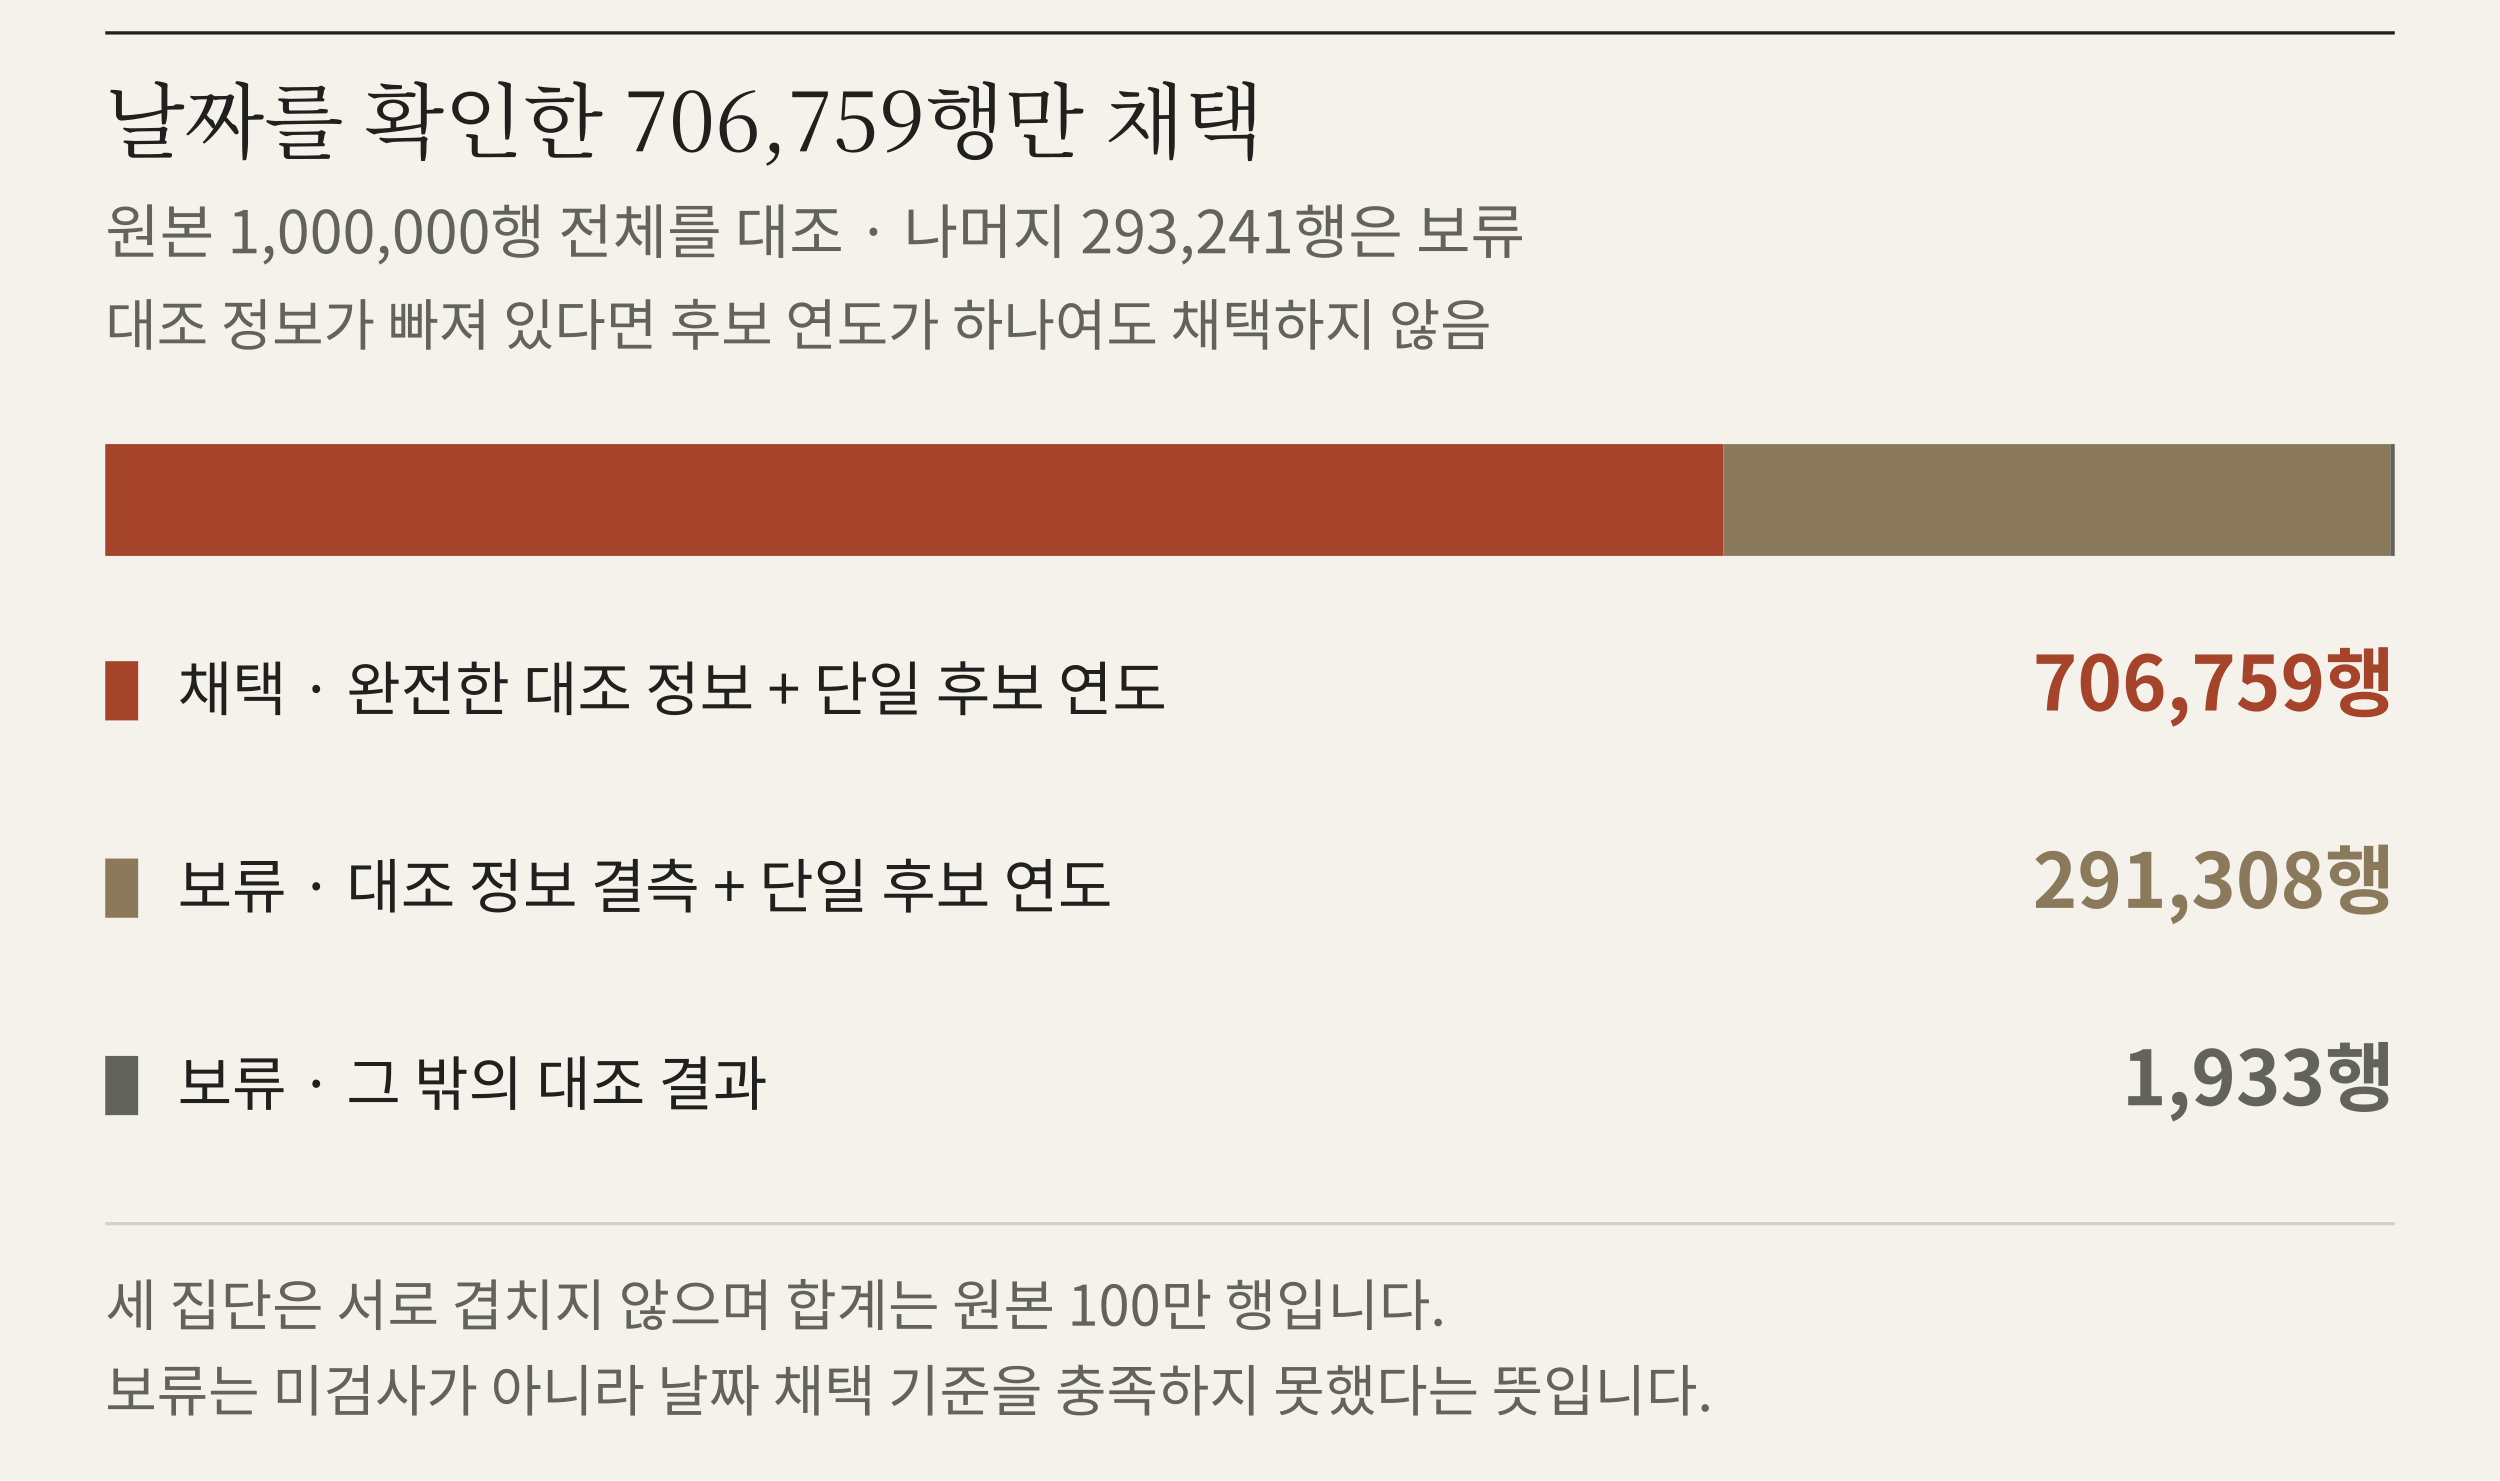
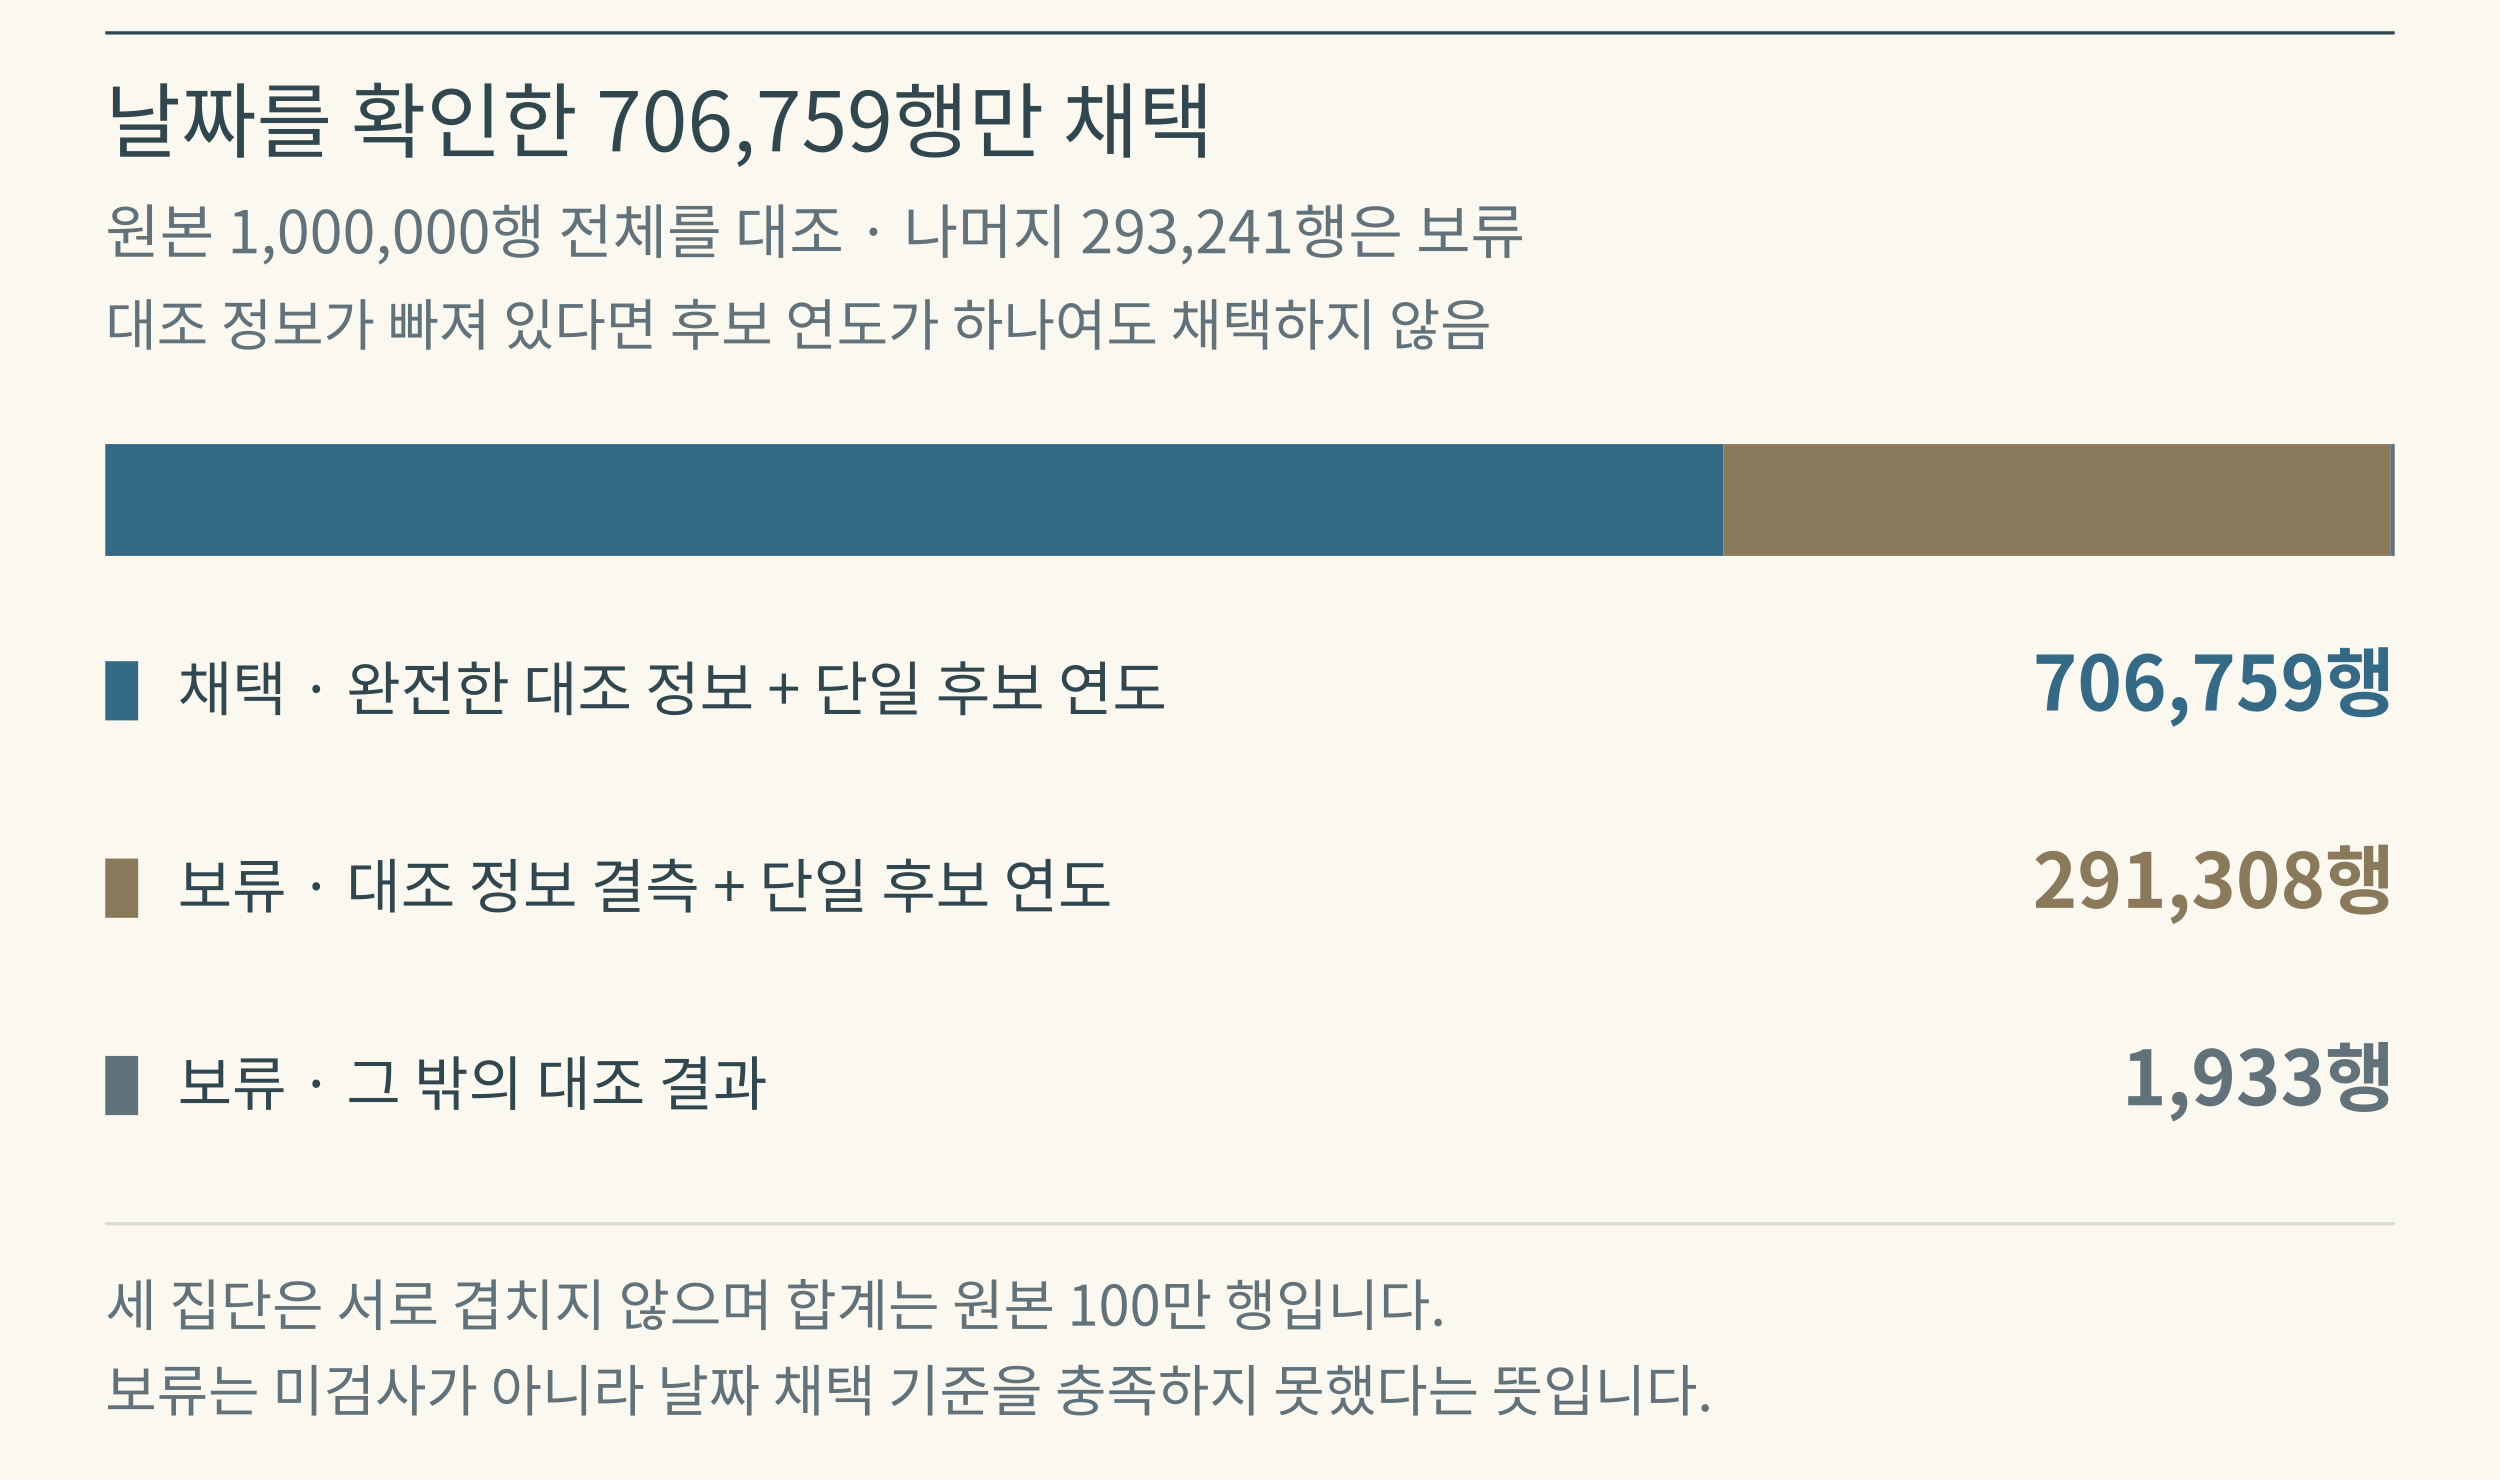
<svg xmlns="http://www.w3.org/2000/svg" width="1600" height="947.368" viewBox="0 0 760 450" role="img" aria-labelledby="title desc">
  <style>text{font-family:"Noto Sans CJK KR","Malgun Gothic","Apple SD Gothic Neo",sans-serif;font-variant-numeric:tabular-nums}</style>
-   <rect width="760" height="450" fill="#F5F2EB" />
-   <line x1="32" y1="10" x2="728" y2="10" stroke="#20201E" stroke-width="1" />
-   <text x="32.000" y="46.000" font-size="25" fill="#20201E" font-weight="500" text-anchor="start" style="font-family:Noto Serif CJK KR, Nanum Myeongjo, Batang, serif">날짜를 확인한 706,759행만 채택</text>
-   <text x="32.000" y="77.000" font-size="18" fill="#62635D" font-weight="400" text-anchor="start">원본 1,000,000행 전체를 대조 · 나머지 293,241행은 보류</text>
-   <text x="32.000" y="105.000" font-size="17" fill="#62635D" font-weight="400" text-anchor="start">대조 정보가 빠져 있다면 후보 연도가 하나여도 채택하지 않음</text>
-   <rect x="32.000" y="135.000" width="491.904" height="34.000" rx="0" fill="#A5442B" />
+   <rect width="760" height="450" fill="#FBF8F0" />
+   <line x1="32" y1="10" x2="728" y2="10" stroke="#304750" stroke-width="1" />
+   <text x="32.000" y="46.000" font-size="25" fill="#304750" font-weight="500" text-anchor="start" style="font-family:Noto Sans CJK KR, Malgun Gothic, Apple SD Gothic Neo, sans-serif">날짜를 확인한 706,759행만 채택</text>
+   <text x="32.000" y="77.000" font-size="18" fill="#61727A" font-weight="400" text-anchor="start">원본 1,000,000행 전체를 대조 · 나머지 293,241행은 보류</text>
+   <text x="32.000" y="105.000" font-size="17" fill="#61727A" font-weight="400" text-anchor="start">대조 정보가 빠져 있다면 후보 연도가 하나여도 채택하지 않음</text>
+   <rect x="32.000" y="135.000" width="491.904" height="34.000" rx="0" fill="#356A86" />
  <rect x="523.904" y="135.000" width="202.750" height="34.000" rx="0" fill="#8A795B" />
-   <rect x="726.655" y="135.000" width="1.345" height="34.000" rx="0" fill="#62635D" />
-   <rect x="32.000" y="201.000" width="10.000" height="18.000" rx="0" fill="#A5442B" />
-   <text x="54.000" y="216.000" font-size="18" fill="#20201E" font-weight="400" text-anchor="start">채택 · 완전한 대조 정보 + 단일 후보 연도</text>
-   <text x="728.000" y="216.000" font-size="23" fill="#A5442B" font-weight="700" text-anchor="end">706,759행</text>
+   <rect x="726.655" y="135.000" width="1.345" height="34.000" rx="0" fill="#61727A" />
+   <rect x="32.000" y="201.000" width="10.000" height="18.000" rx="0" fill="#356A86" />
+   <text x="54.000" y="216.000" font-size="18" fill="#304750" font-weight="400" text-anchor="start">채택 · 완전한 대조 정보 + 단일 후보 연도</text>
+   <text x="728.000" y="216.000" font-size="23" fill="#356A86" font-weight="700" text-anchor="end">706,759행</text>
  <rect x="32.000" y="261.000" width="10.000" height="18.000" rx="0" fill="#8A795B" />
-   <text x="54.000" y="276.000" font-size="18" fill="#20201E" font-weight="400" text-anchor="start">보류 · 대조 정보 결측 + 단일 후보 연도</text>
+   <text x="54.000" y="276.000" font-size="18" fill="#304750" font-weight="400" text-anchor="start">보류 · 대조 정보 결측 + 단일 후보 연도</text>
  <text x="728.000" y="276.000" font-size="23" fill="#8A795B" font-weight="700" text-anchor="end">291,308행</text>
-   <rect x="32.000" y="321.000" width="10.000" height="18.000" rx="0" fill="#62635D" />
-   <text x="54.000" y="336.000" font-size="18" fill="#20201E" font-weight="400" text-anchor="start">보류 · 그 밖의 대조 결과</text>
-   <text x="728.000" y="336.000" font-size="23" fill="#62635D" font-weight="700" text-anchor="end">1,933행</text>
-   <line x1="32.000" y1="372.000" x2="728.000" y2="372.000" stroke="#D4D1C8" stroke-width="1" />
-   <text x="32.000" y="403.000" font-size="17" fill="#62635D" font-weight="400" text-anchor="start">세 집단은 서로 겹치지 않으며 합계는 원본 100만 행입니다.</text>
-   <text x="32.000" y="429.000" font-size="17" fill="#62635D" font-weight="400" text-anchor="start">보류는 미검사가 아니라 날짜 채택 기준을 충족하지 못했다는 뜻입니다.</text>
+   <rect x="32.000" y="321.000" width="10.000" height="18.000" rx="0" fill="#61727A" />
+   <text x="54.000" y="336.000" font-size="18" fill="#304750" font-weight="400" text-anchor="start">보류 · 그 밖의 대조 결과</text>
+   <text x="728.000" y="336.000" font-size="23" fill="#61727A" font-weight="700" text-anchor="end">1,933행</text>
+   <line x1="32.000" y1="372.000" x2="728.000" y2="372.000" stroke="#D7DCD9" stroke-width="1" />
+   <text x="32.000" y="403.000" font-size="17" fill="#61727A" font-weight="400" text-anchor="start">세 집단은 서로 겹치지 않으며 합계는 원본 100만 행입니다.</text>
+   <text x="32.000" y="429.000" font-size="17" fill="#61727A" font-weight="400" text-anchor="start">보류는 미검사가 아니라 날짜 채택 기준을 충족하지 못했다는 뜻입니다.</text>
</svg>
